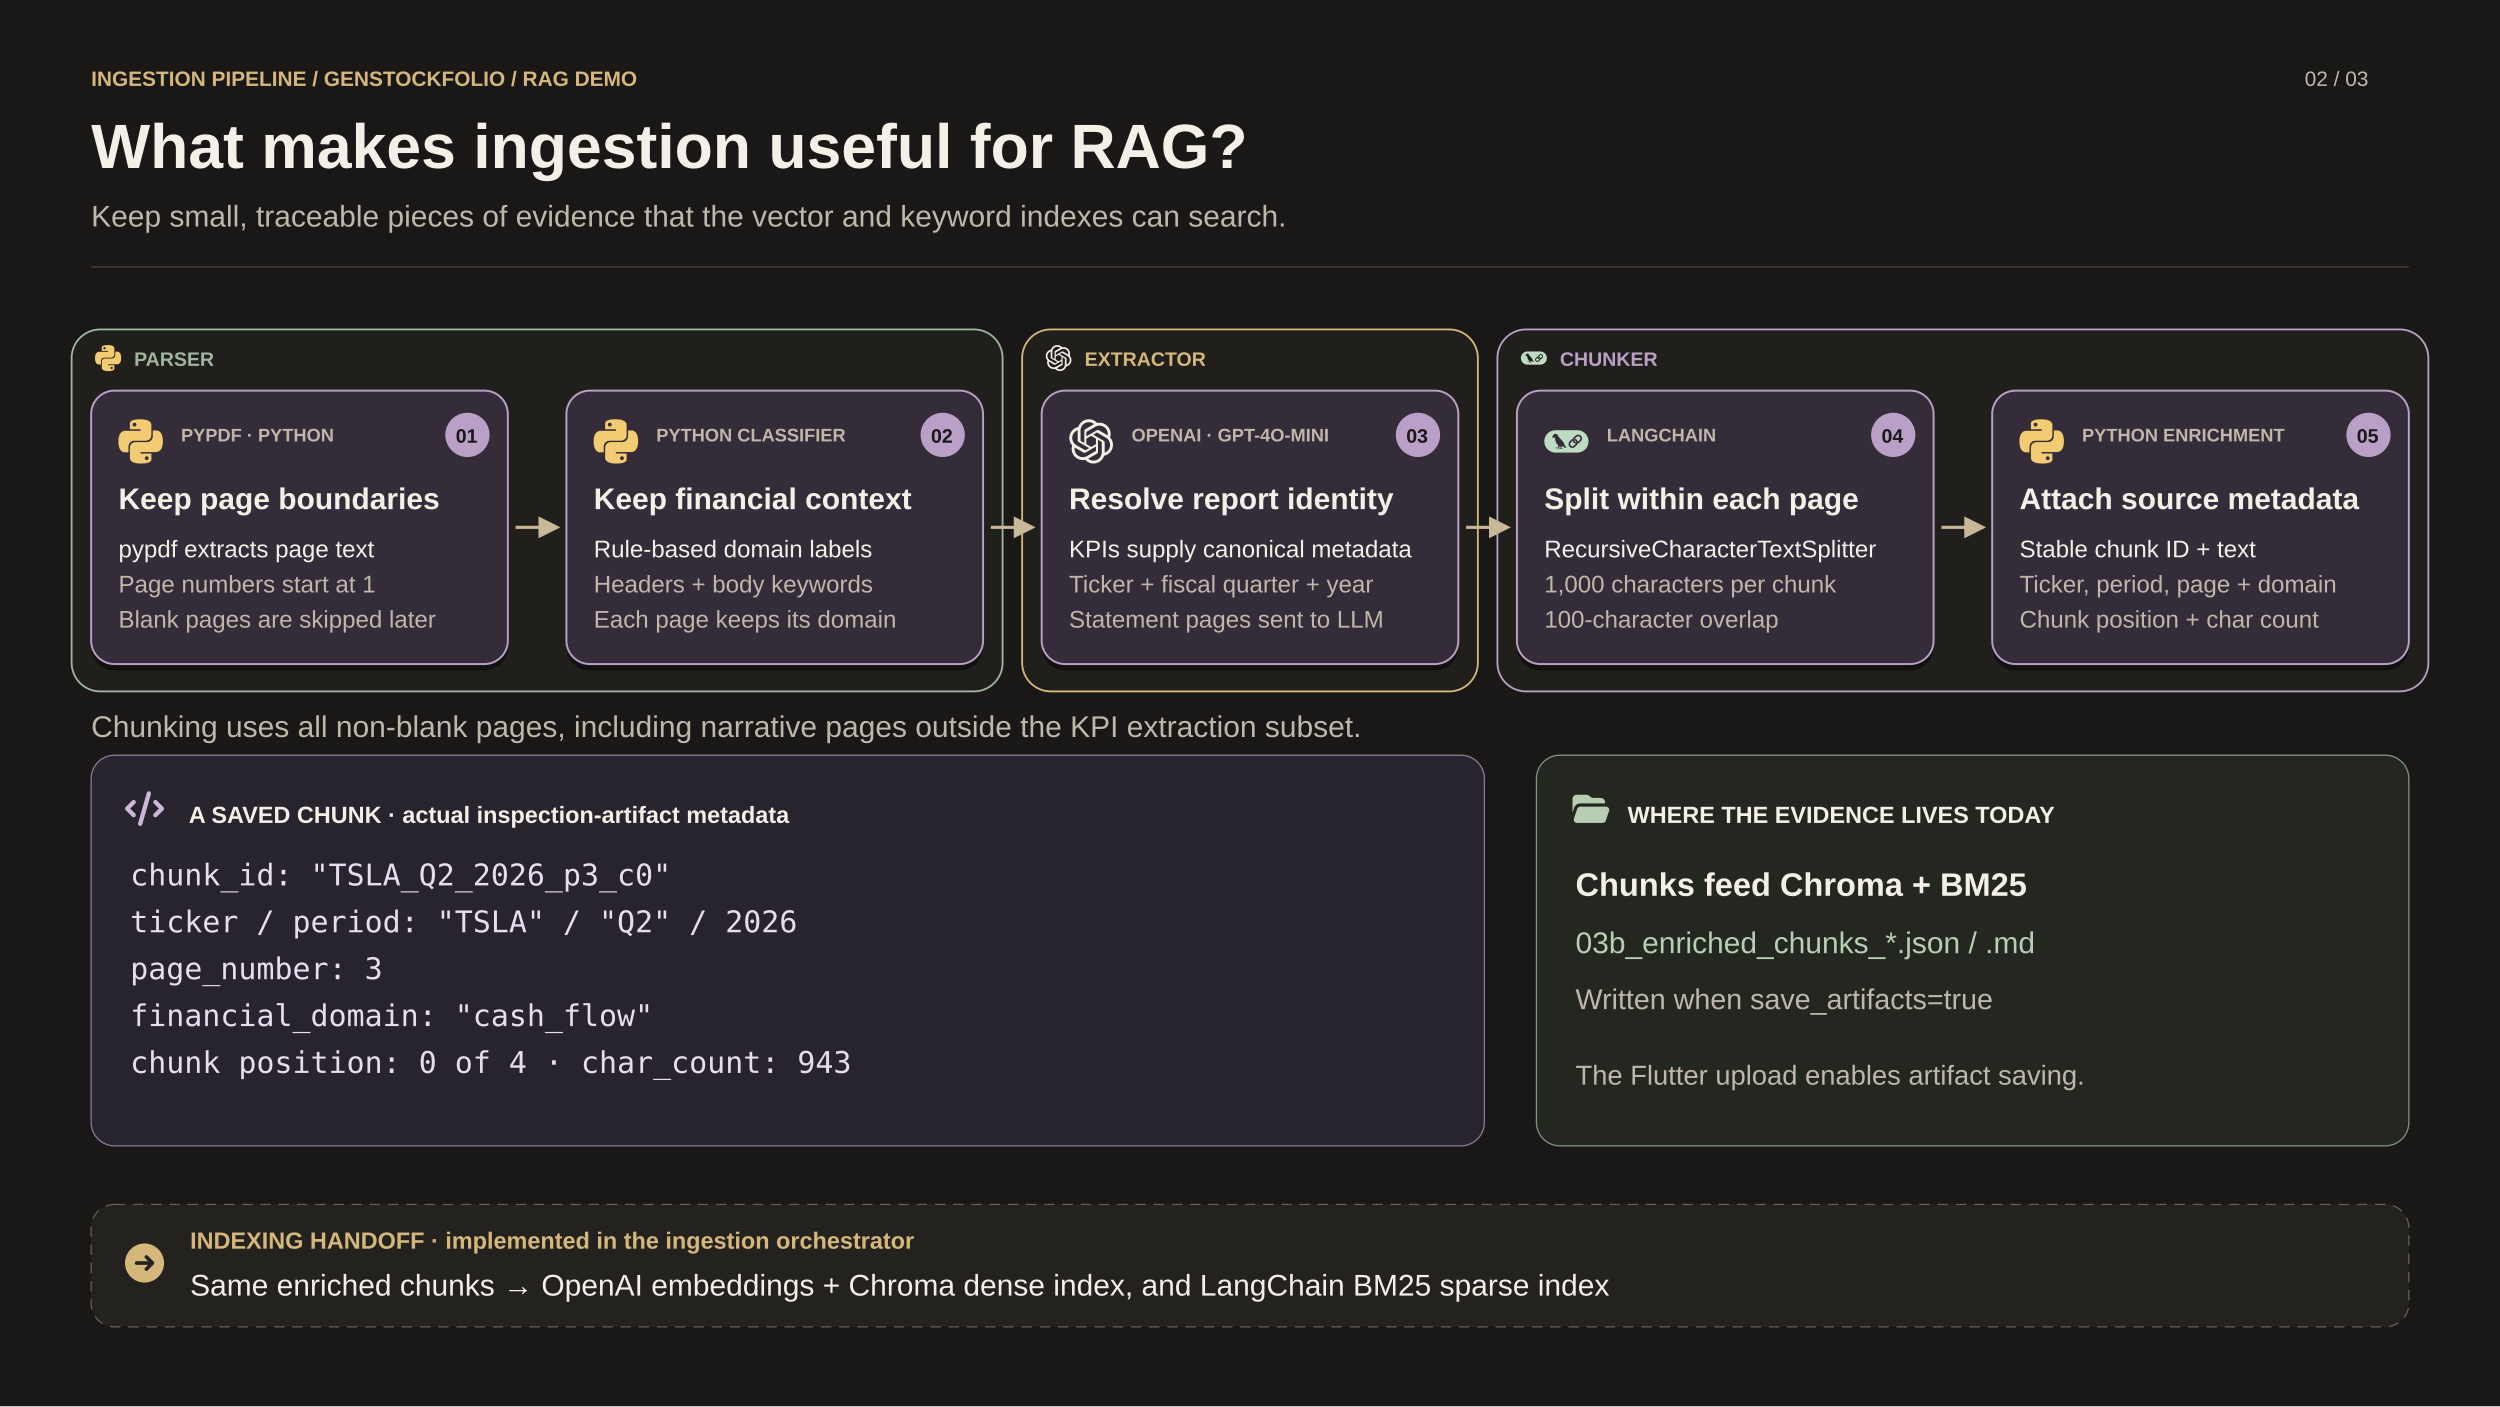
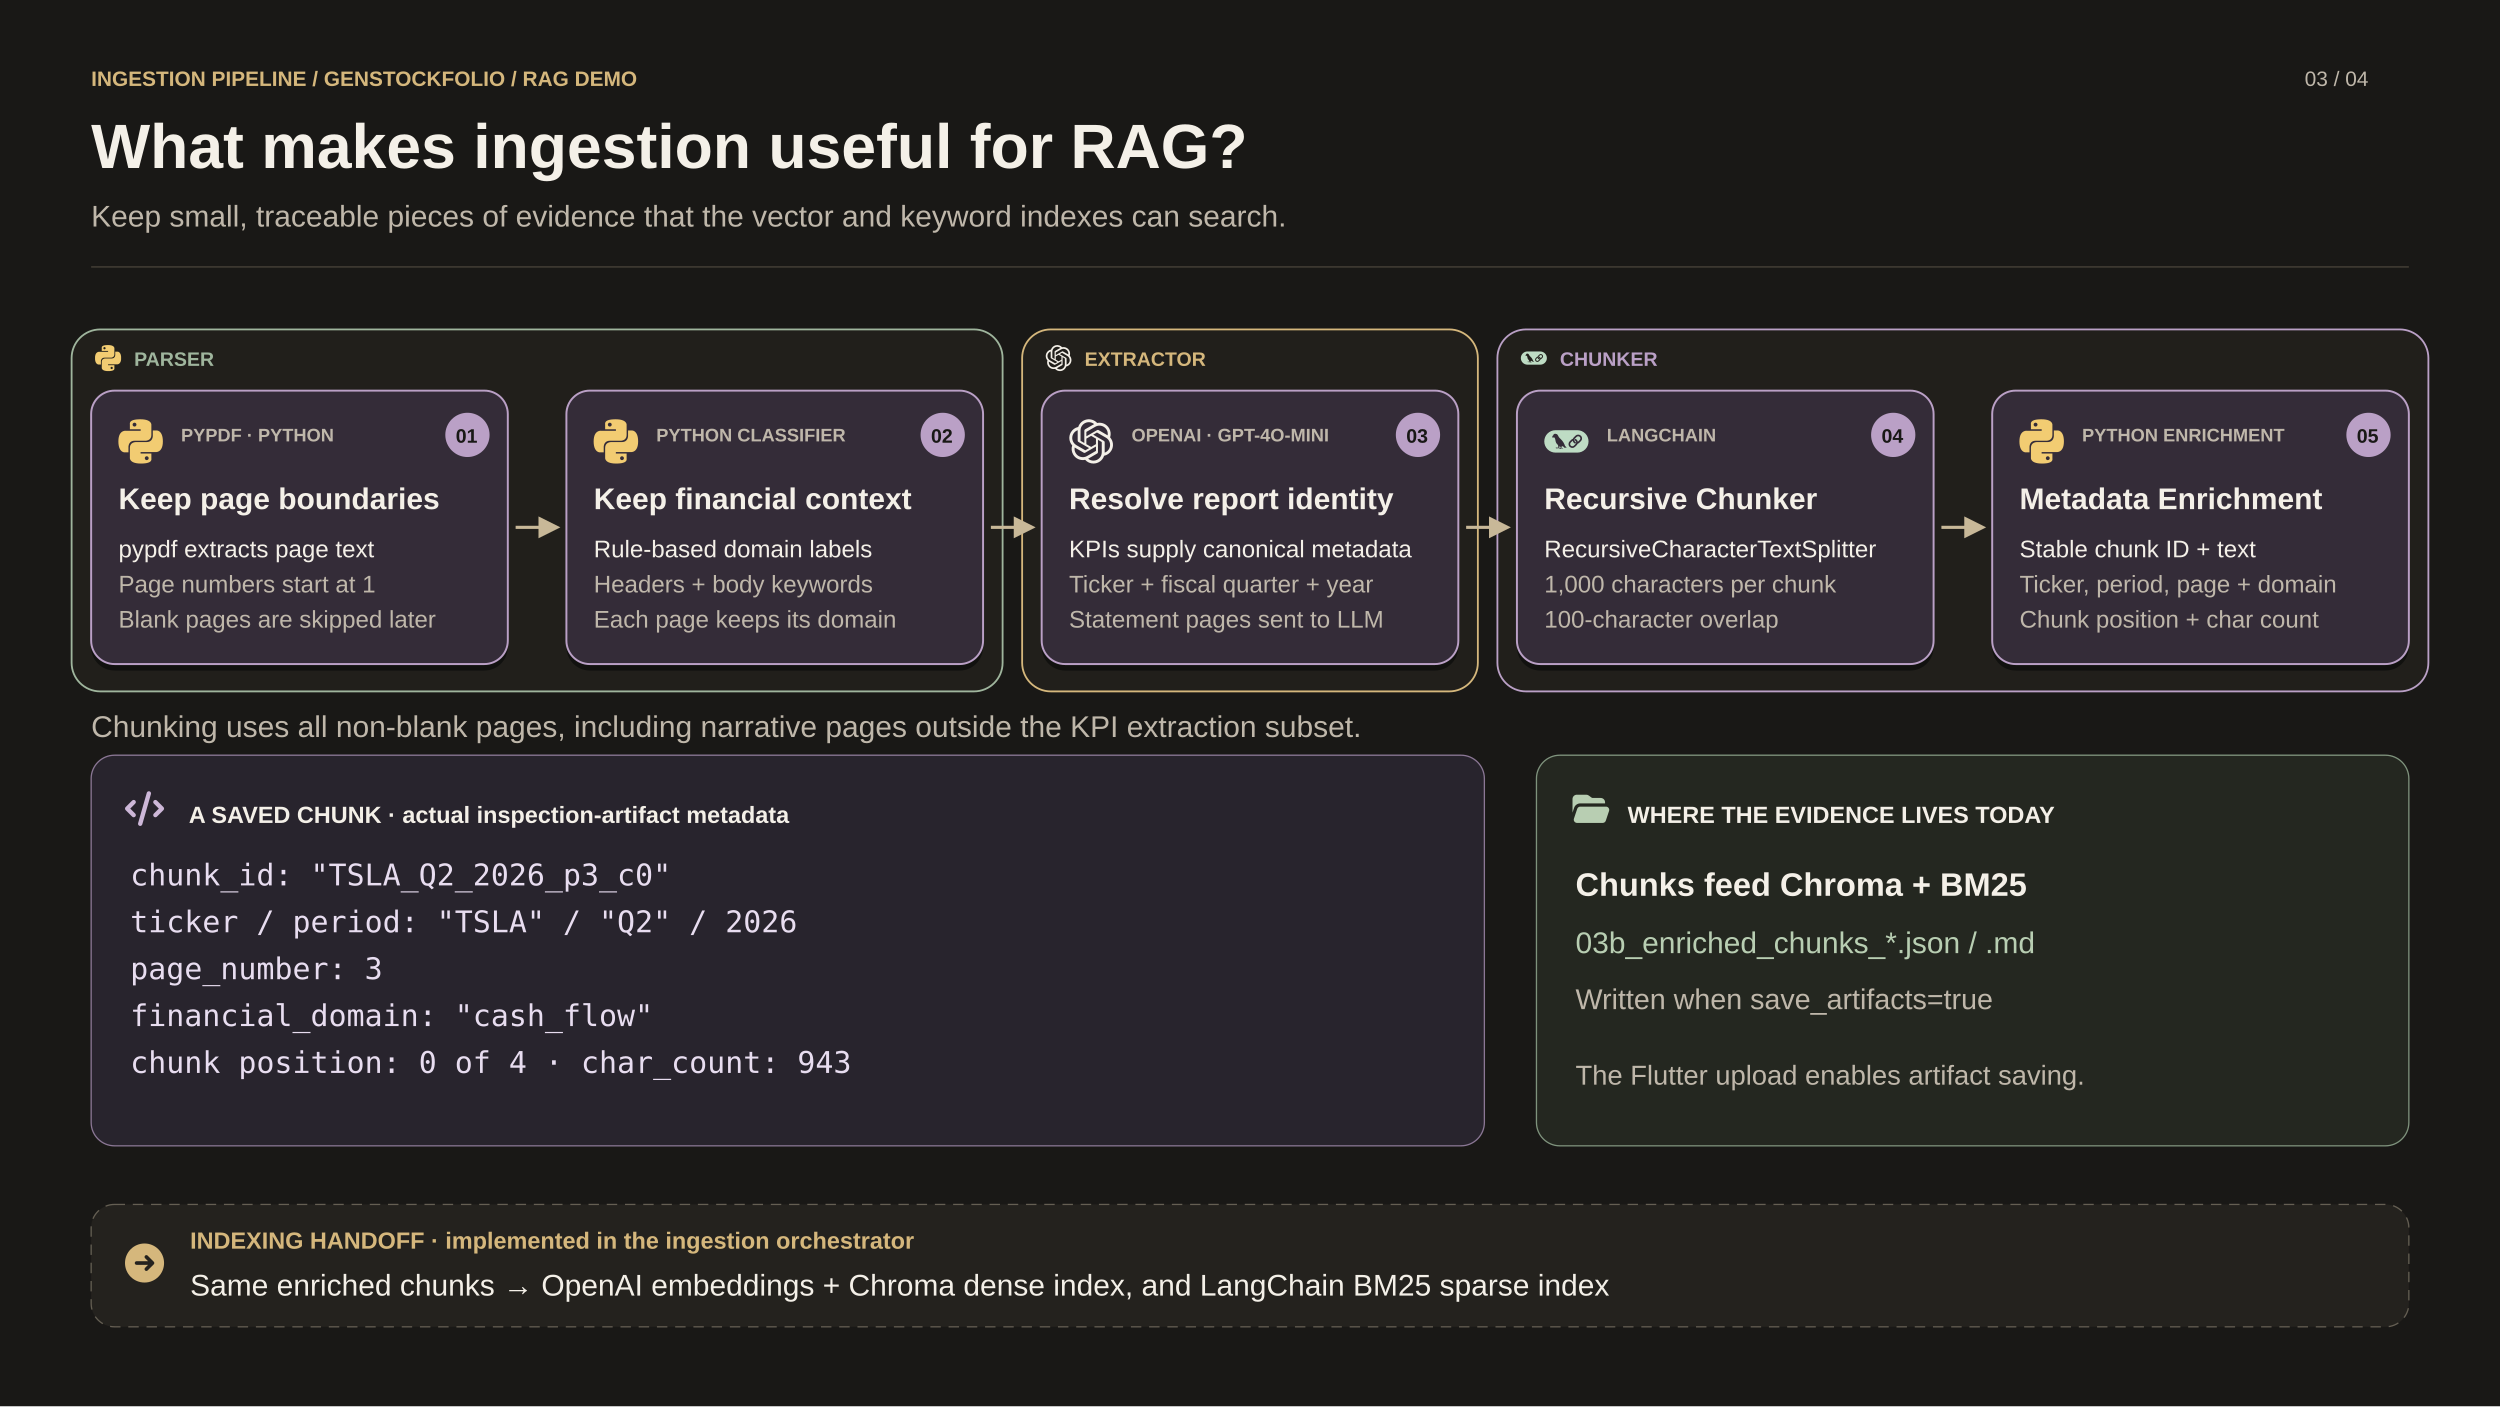
<svg xmlns="http://www.w3.org/2000/svg" width="1920" height="1080" viewBox="0 0 1920 1080" role="img" aria-labelledby="title desc">
  <defs>
    <marker id="arrow" viewBox="0 0 10 10" refX="8" refY="5" markerWidth="7" markerHeight="7" orient="auto-start-reverse">
      <path d="M 0 0 L 10 5 L 0 10 z" fill="#C8B898" />
    </marker>
  </defs>
  <rect x="0" y="0" width="1920" height="1080" rx="0" fill="#191816" stroke="none" />
  <text x="70" y="66" font-size="16" fill="#D5B77C" font-weight="700" font-family="Arial, Helvetica, sans-serif">INGESTION PIPELINE  /  GENSTOCKFOLIO  /  RAG DEMO</text>
  <text x="70" y="129" font-size="48" fill="#F4F0E8" font-weight="700" font-family="Arial, Helvetica, sans-serif">What makes ingestion useful for RAG?</text>
  <text x="70" y="174" font-size="23" fill="#BFB7AA" font-weight="400" font-family="Arial, Helvetica, sans-serif">Keep small, traceable pieces of evidence that the vector and keyword indexes can search.</text>
-   <text x="1770" y="66" font-size="16" fill="#BFB7AA" font-weight="400" font-family="Arial, Helvetica, sans-serif">02 / 03</text>
+   <text x="1770" y="66" font-size="16" fill="#BFB7AA" font-weight="400" font-family="Arial, Helvetica, sans-serif">03 / 04</text>
  <path d="M70 205 H1850" stroke="#494339" stroke-width="1" />
  <g data-component="parser">
    <rect x="55" y="253" width="715" height="278" rx="22" fill="#211F1B" stroke="#9FB59D" stroke-width="1.4" />
    <svg x="73" y="265" width="20" height="20" viewBox="0 0 24 24" fill="#F2CC72" aria-label="python">
      <path d="M14.25.18l.9.2.73.26.59.3.45.32.34.34.25.34.16.33.1.3.04.26.02.2-.01.13V8.5l-.05.63-.13.55-.21.46-.26.38-.3.31-.33.25-.35.19-.35.14-.33.1-.3.07-.26.04-.21.02H8.77l-.69.05-.59.14-.5.22-.41.27-.33.32-.27.35-.2.36-.15.37-.1.35-.07.32-.04.27-.02.21v3.06H3.17l-.21-.03-.28-.07-.32-.12-.35-.18-.36-.26-.36-.36-.35-.46-.32-.59-.28-.73-.21-.88-.14-1.05-.05-1.23.06-1.22.16-1.04.24-.87.32-.71.36-.57.4-.44.42-.33.42-.24.4-.16.36-.1.32-.05.24-.01h.16l.06.01h8.16v-.83H6.18l-.01-2.75-.02-.37.05-.34.11-.31.17-.28.25-.26.31-.23.38-.2.44-.18.51-.15.58-.12.64-.1.71-.06.77-.04.84-.02 1.27.05zm-6.3 1.98l-.23.33-.08.41.08.41.23.34.33.22.41.09.41-.09.33-.22.23-.34.08-.41-.08-.41-.23-.33-.33-.22-.41-.09-.41.09zm13.09 3.95l.28.06.32.12.35.18.36.27.36.35.35.47.32.59.28.73.21.88.14 1.04.05 1.23-.06 1.23-.16 1.04-.24.86-.32.71-.36.57-.4.45-.42.33-.42.24-.4.16-.36.09-.32.05-.24.02-.16-.01h-8.22v.82h5.84l.01 2.76.02.36-.05.34-.11.31-.17.29-.25.25-.31.24-.38.2-.44.17-.51.15-.58.13-.64.09-.71.07-.77.04-.84.01-1.27-.04-1.07-.14-.9-.2-.73-.25-.59-.3-.45-.33-.34-.34-.25-.34-.16-.33-.1-.3-.04-.25-.02-.2.01-.13v-5.34l.05-.64.13-.54.21-.46.26-.38.3-.32.33-.24.35-.2.35-.14.33-.1.3-.06.26-.04.21-.02.13-.01h5.84l.69-.05.59-.14.5-.21.41-.28.33-.32.27-.35.2-.36.15-.36.1-.35.07-.32.04-.28.02-.21V6.07h2.09l.14.01zm-6.47 14.25l-.23.33-.08.41.08.41.23.33.33.23.41.08.41-.08.33-.23.23-.33.08-.41-.08-.41-.23-.33-.33-.23-.41-.08-.41.08z" />
    </svg>
    <text x="103" y="281" font-size="15" fill="#9FB59D" font-weight="700" font-family="Arial, Helvetica, sans-serif">PARSER</text>
  </g>
  <g data-component="extractor">
    <rect x="785" y="253" width="350" height="278" rx="22" fill="#211F1B" stroke="#D5B77C" stroke-width="1.4" />
    <svg x="803" y="265" width="20" height="20" viewBox="0 0 24 24" fill="#F4F0E8" aria-label="openai">
      <path d="M22.282 9.821a5.985 5.985 0 0 0-.516-4.911 6.046 6.046 0 0 0-6.51-2.9A6.065 6.065 0 0 0 4.981 4.182a5.985 5.985 0 0 0-3.998 2.9 6.046 6.046 0 0 0 .743 7.097 5.98 5.98 0 0 0 .511 4.911 6.051 6.051 0 0 0 6.515 2.9A5.985 5.985 0 0 0 13.26 24a6.056 6.056 0 0 0 5.772-4.206 5.989 5.989 0 0 0 3.998-2.9 6.056 6.056 0 0 0-.748-7.073zm-9.022 12.608a4.476 4.476 0 0 1-2.876-1.041l.142-.08 4.778-2.758a.795.795 0 0 0 .393-.681v-6.737l2.02 1.169a.071.071 0 0 1 .038.052v5.583a4.504 4.504 0 0 1-4.495 4.494zm-9.661-4.125a4.471 4.471 0 0 1-.535-3.014l.142.085 4.783 2.758a.771.771 0 0 0 .781 0l5.843-3.369v2.332a.08.08 0 0 1-.033.061L9.74 19.95a4.499 4.499 0 0 1-6.141-1.646zM2.341 7.896a4.485 4.485 0 0 1 2.365-1.973V11.6a.766.766 0 0 0 .388.676l5.814 3.354-2.02 1.169a.076.076 0 0 1-.071 0l-4.83-2.787A4.504 4.504 0 0 1 2.341 7.872zm16.596 3.856L13.104 8.364 15.119 7.2a.076.076 0 0 1 .071 0l4.83 2.791a4.494 4.494 0 0 1-.676 8.104v-5.677a.79.79 0 0 0-.407-.667zm2.011-3.023l-.142-.085-4.774-2.782a.776.776 0 0 0-.785 0L9.409 9.23V6.897a.066.066 0 0 1 .028-.061l4.83-2.787a4.499 4.499 0 0 1 6.68 4.66zM8.306 12.863l-2.02-1.164a.08.08 0 0 1-.038-.057V6.074a4.499 4.499 0 0 1 7.376-3.454l-.142.081L8.704 5.459a.795.795 0 0 0-.393.681zm1.098-2.365l2.602-1.5 2.607 1.5v2.999l-2.597 1.5-2.607-1.5Z" />
    </svg>
    <text x="833" y="281" font-size="15" fill="#D5B77C" font-weight="700" font-family="Arial, Helvetica, sans-serif">EXTRACTOR</text>
  </g>
  <g data-component="chunker">
    <rect x="1150" y="253" width="715" height="278" rx="22" fill="#211F1B" stroke="#BAA0C6" stroke-width="1.4" />
    <svg x="1168" y="265" width="20" height="20" viewBox="0 0 24 24" fill="#BEDCC4" aria-label="langchain">
      <path d="M6.099 5.918C2.736 5.918 0 8.646 0 12s2.736 6.082 6.099 6.082h11.802C21.264 18.082 24 15.354 24 12s-2.736-6.082-6.099-6.082ZM5.977 7.851c.493.012 1.02.25 1.273.623.367.459.478 1.067.894 1.493.56.612 1.199 1.151 1.716 1.802.489.595.839 1.294 1.144 1.998.124.234.126.52.31.72.091.12.535.448.438.565.056.12.47.286.326.403-.194.04-.413.048-.562-.107-.055.126-.183.06-.282.043a4 4 0 0 0-.025.074c-.329.022-.575-.313-.732-.565-.311-.168-.664-.27-.982-.446-.018.289.045.648-.231.835-.014.556.844.066.922.48-.061.007-.129-.009-.177.037-.224.217-.48-.165-.739-.007-.346.174-.381.316-.81.352-.024-.036-.014-.059.006-.081.121-.14.13-.305.336-.364-.212-.033-.39.083-.569.176-.232.095-.23-.214-.588.016-.04-.032-.021-.061.002-.086.091-.111.21-.127.345-.121-.663-.369-.975.451-1.281.043-.092.024-.127.107-.184.165-.05-.055-.012-.121-.01-.186-.06-.028-.136-.041-.118-.137-.117-.04-.199.029-.286.095-.079-.061.053-.149.078-.212.07-.122.23-.025.311-.113.231-.131.552.081.816.045.203.025.454-.182.353-.39-.217-.277-.179-.639-.184-.97-.027-.193-.491-.438-.625-.646-.166-.187-.295-.405-.424-.618-.467-.901-.32-2.058-.908-2.895-.266.147-.613.077-.842-.119-.124.113-.129.26-.139.416-.297-.296-.259-.856-.022-1.185.097-.13.213-.237.342-.332.029-.021.039-.042.038-.075.117-.527.576-.739 1.069-.727m12.407.46c.557 0 1.081.216 1.474.608s.61.914.61 1.47c0 .556-.217 1.078-.61 1.47v.001l-.902.899a2.08 2.08 0 0 1-.86.517l-.016.005-.006.016a2.05 2.05 0 0 1-.474.731l-.902.899c-.393.392-.917.608-1.474.608s-1.081-.216-1.474-.608c-.813-.811-.813-2.129 0-2.94l.902-.899a2.056 2.056 0 0 1 .858-.514l.017-.005.006-.016a2.07 2.07 0 0 1 .475-.734l.902-.899c.393-.392.917-.608 1.474-.608zm0 .896a1.18 1.18 0 0 0-.839.346l-.902.899a1.181 1.181 0 0 0-.343.925l.005.057c.032.265.149.504.337.692.13.13.273.211.447.269a.9.9 0 0 1 .014.158.884.884 0 0 1-.261.63l-.055.055c-.301-.103-.552-.253-.779-.479a2.06 2.06 0 0 1-.576-1.097l-.01-.058-.046.037a1.1 1.1 0 0 0-.088.079l-.902.899c-.462.461-.462 1.212 0 1.673.231.231.535.346.839.346.304 0 .608-.116.839-.346l.902-.899c.462-.461.462-1.211 0-1.673a1.17 1.17 0 0 0-.437-.275 1 1 0 0 1-.014-.161c0-.259.102-.505.29-.692.302.103.57.269.796.495.301.3.499.679.576 1.097l.011.058.045-.037a1.1 1.1 0 0 0 .089-.079l.902-.9c.462-.461.463-1.212 0-1.673a1.18 1.18 0 0 0-.84-.346Zm-9.973 5.157-.001.001c-.079.308-.105.832-.506.847-.033.178.123.244.266.187.141-.065.208.051.256.166.218.032.539-.072.552-.33-.325-.187-.425-.542-.566-.871" />
    </svg>
    <text x="1198" y="281" font-size="15" fill="#BAA0C6" font-weight="700" font-family="Arial, Helvetica, sans-serif">CHUNKER</text>
  </g>
  <rect x="70" y="305" width="320" height="210" rx="18" fill="#11110F" stroke="none" />
  <rect x="70" y="300" width="320" height="210" rx="18" fill="#342C38" stroke="#BAA0C6" stroke-width="1.5" data-card="1" />
  <svg x="91" y="322" width="34" height="34" viewBox="0 0 24 24" fill="#F2CC72" aria-label="python">
    <path d="M14.25.18l.9.2.73.26.59.3.45.32.34.34.25.34.16.33.1.3.04.26.02.2-.01.13V8.5l-.05.63-.13.55-.21.46-.26.38-.3.31-.33.25-.35.19-.35.14-.33.1-.3.07-.26.04-.21.02H8.77l-.69.05-.59.14-.5.22-.41.27-.33.32-.27.35-.2.36-.15.37-.1.35-.07.32-.04.27-.02.21v3.06H3.17l-.21-.03-.28-.07-.32-.12-.35-.18-.36-.26-.36-.36-.35-.46-.32-.59-.28-.73-.21-.88-.14-1.05-.05-1.23.06-1.22.16-1.04.24-.87.32-.71.36-.57.4-.44.42-.33.42-.24.4-.16.36-.1.32-.05.24-.01h.16l.06.01h8.16v-.83H6.18l-.01-2.75-.02-.37.05-.34.11-.31.17-.28.25-.26.31-.23.38-.2.44-.18.51-.15.58-.12.64-.1.71-.06.77-.04.84-.02 1.27.05zm-6.3 1.98l-.23.33-.08.41.08.41.23.34.33.22.41.09.41-.09.33-.22.23-.34.08-.41-.08-.41-.23-.33-.33-.22-.41-.09-.41.09zm13.09 3.95l.28.06.32.12.35.18.36.27.36.35.35.47.32.59.28.73.21.88.14 1.04.05 1.23-.06 1.23-.16 1.04-.24.86-.32.71-.36.57-.4.45-.42.33-.42.24-.4.16-.36.09-.32.05-.24.02-.16-.01h-8.22v.82h5.84l.01 2.76.02.36-.05.34-.11.31-.17.29-.25.25-.31.24-.38.2-.44.17-.51.15-.58.13-.64.09-.71.07-.77.04-.84.01-1.27-.04-1.07-.14-.9-.2-.73-.25-.59-.3-.45-.33-.34-.34-.25-.34-.16-.33-.1-.3-.04-.25-.02-.2.01-.13v-5.34l.05-.64.13-.54.21-.46.26-.38.3-.32.33-.24.35-.2.35-.14.33-.1.3-.06.26-.04.21-.02.13-.01h5.84l.69-.05.59-.14.5-.21.41-.28.33-.32.27-.35.2-.36.15-.36.1-.35.07-.32.04-.28.02-.21V6.07h2.09l.14.01zm-6.47 14.25l-.23.33-.08.41.08.41.23.33.33.23.41.08.41-.08.33-.23.23-.33.08-.41-.08-.41-.23-.33-.33-.23-.41-.08-.41.08z" />
  </svg>
  <text x="139" y="339" font-size="14" fill="#BFB7AA" font-weight="700" font-family="Arial, Helvetica, sans-serif">PYPDF · PYTHON</text>
  <circle cx="359" cy="334" r="17" fill="#BAA0C6" />
  <text x="350" y="340" font-size="15" fill="#191816" font-weight="700" font-family="Arial, Helvetica, sans-serif">01</text>
  <text x="91" y="391" font-size="23" fill="#F4F0E8" font-weight="700" font-family="Arial, Helvetica, sans-serif">Keep page boundaries</text>
  <text x="91" y="428" font-size="18.5" fill="#F4F0E8" font-weight="400" font-family="Arial, Helvetica, sans-serif">pypdf extracts page text</text>
  <text x="91" y="455" font-size="18.5" fill="#BFB7AA" font-weight="400" font-family="Arial, Helvetica, sans-serif">Page numbers start at 1</text>
  <text x="91" y="482" font-size="18.5" fill="#BFB7AA" font-weight="400" font-family="Arial, Helvetica, sans-serif">Blank pages are skipped later</text>
  <rect x="435" y="305" width="320" height="210" rx="18" fill="#11110F" stroke="none" />
  <rect x="435" y="300" width="320" height="210" rx="18" fill="#342C38" stroke="#BAA0C6" stroke-width="1.5" data-card="2" />
  <svg x="456" y="322" width="34" height="34" viewBox="0 0 24 24" fill="#F2CC72" aria-label="python">
    <path d="M14.25.18l.9.2.73.26.59.3.45.32.34.34.25.34.16.33.1.3.04.26.02.2-.01.13V8.5l-.05.63-.13.55-.21.46-.26.38-.3.31-.33.25-.35.19-.35.14-.33.1-.3.07-.26.04-.21.02H8.77l-.69.05-.59.14-.5.22-.41.27-.33.32-.27.35-.2.36-.15.37-.1.35-.07.32-.04.27-.02.21v3.06H3.17l-.21-.03-.28-.07-.32-.12-.35-.18-.36-.26-.36-.36-.35-.46-.32-.59-.28-.73-.21-.88-.14-1.05-.05-1.23.06-1.22.16-1.04.24-.87.32-.71.36-.57.4-.44.42-.33.42-.24.4-.16.36-.1.32-.05.24-.01h.16l.06.01h8.16v-.83H6.18l-.01-2.75-.02-.37.05-.34.11-.31.17-.28.25-.26.31-.23.38-.2.44-.18.51-.15.58-.12.64-.1.71-.06.77-.04.84-.02 1.27.05zm-6.3 1.98l-.23.33-.08.41.08.41.23.34.33.22.41.09.41-.09.33-.22.23-.34.08-.41-.08-.41-.23-.33-.33-.22-.41-.09-.41.09zm13.09 3.95l.28.06.32.12.35.18.36.27.36.35.35.47.32.59.28.73.21.88.14 1.04.05 1.23-.06 1.23-.16 1.04-.24.86-.32.71-.36.57-.4.45-.42.33-.42.24-.4.16-.36.09-.32.05-.24.02-.16-.01h-8.22v.82h5.84l.01 2.76.02.36-.05.34-.11.31-.17.29-.25.25-.31.24-.38.2-.44.17-.51.15-.58.13-.64.09-.71.07-.77.04-.84.01-1.27-.04-1.07-.14-.9-.2-.73-.25-.59-.3-.45-.33-.34-.34-.25-.34-.16-.33-.1-.3-.04-.25-.02-.2.01-.13v-5.34l.05-.64.13-.54.21-.46.26-.38.3-.32.33-.24.35-.2.35-.14.33-.1.3-.06.26-.04.21-.02.13-.01h5.84l.69-.05.59-.14.5-.21.41-.28.33-.32.27-.35.2-.36.15-.36.1-.35.07-.32.04-.28.02-.21V6.07h2.09l.14.01zm-6.47 14.25l-.23.33-.08.41.08.41.23.33.33.23.41.08.41-.08.33-.23.23-.33.08-.41-.08-.41-.23-.33-.33-.23-.41-.08-.41.08z" />
  </svg>
  <text x="504" y="339" font-size="14" fill="#BFB7AA" font-weight="700" font-family="Arial, Helvetica, sans-serif">PYTHON CLASSIFIER</text>
  <circle cx="724" cy="334" r="17" fill="#BAA0C6" />
  <text x="715" y="340" font-size="15" fill="#191816" font-weight="700" font-family="Arial, Helvetica, sans-serif">02</text>
  <text x="456" y="391" font-size="23" fill="#F4F0E8" font-weight="700" font-family="Arial, Helvetica, sans-serif">Keep financial context</text>
  <text x="456" y="428" font-size="18.5" fill="#F4F0E8" font-weight="400" font-family="Arial, Helvetica, sans-serif">Rule-based domain labels</text>
  <text x="456" y="455" font-size="18.5" fill="#BFB7AA" font-weight="400" font-family="Arial, Helvetica, sans-serif">Headers + body keywords</text>
  <text x="456" y="482" font-size="18.5" fill="#BFB7AA" font-weight="400" font-family="Arial, Helvetica, sans-serif">Each page keeps its domain</text>
  <rect x="800" y="305" width="320" height="210" rx="18" fill="#11110F" stroke="none" />
  <rect x="800" y="300" width="320" height="210" rx="18" fill="#342C38" stroke="#BAA0C6" stroke-width="1.5" data-card="3" />
  <svg x="821" y="322" width="34" height="34" viewBox="0 0 24 24" fill="#F4F0E8" aria-label="openai">
    <path d="M22.282 9.821a5.985 5.985 0 0 0-.516-4.911 6.046 6.046 0 0 0-6.51-2.9A6.065 6.065 0 0 0 4.981 4.182a5.985 5.985 0 0 0-3.998 2.9 6.046 6.046 0 0 0 .743 7.097 5.98 5.98 0 0 0 .511 4.911 6.051 6.051 0 0 0 6.515 2.9A5.985 5.985 0 0 0 13.26 24a6.056 6.056 0 0 0 5.772-4.206 5.989 5.989 0 0 0 3.998-2.9 6.056 6.056 0 0 0-.748-7.073zm-9.022 12.608a4.476 4.476 0 0 1-2.876-1.041l.142-.08 4.778-2.758a.795.795 0 0 0 .393-.681v-6.737l2.02 1.169a.071.071 0 0 1 .038.052v5.583a4.504 4.504 0 0 1-4.495 4.494zm-9.661-4.125a4.471 4.471 0 0 1-.535-3.014l.142.085 4.783 2.758a.771.771 0 0 0 .781 0l5.843-3.369v2.332a.08.08 0 0 1-.033.061L9.74 19.95a4.499 4.499 0 0 1-6.141-1.646zM2.341 7.896a4.485 4.485 0 0 1 2.365-1.973V11.6a.766.766 0 0 0 .388.676l5.814 3.354-2.02 1.169a.076.076 0 0 1-.071 0l-4.83-2.787A4.504 4.504 0 0 1 2.341 7.872zm16.596 3.856L13.104 8.364 15.119 7.2a.076.076 0 0 1 .071 0l4.83 2.791a4.494 4.494 0 0 1-.676 8.104v-5.677a.79.79 0 0 0-.407-.667zm2.011-3.023l-.142-.085-4.774-2.782a.776.776 0 0 0-.785 0L9.409 9.23V6.897a.066.066 0 0 1 .028-.061l4.83-2.787a4.499 4.499 0 0 1 6.68 4.66zM8.306 12.863l-2.02-1.164a.08.08 0 0 1-.038-.057V6.074a4.499 4.499 0 0 1 7.376-3.454l-.142.081L8.704 5.459a.795.795 0 0 0-.393.681zm1.098-2.365l2.602-1.5 2.607 1.5v2.999l-2.597 1.5-2.607-1.5Z" />
  </svg>
  <text x="869" y="339" font-size="14" fill="#BFB7AA" font-weight="700" font-family="Arial, Helvetica, sans-serif">OPENAI · GPT-4O-MINI</text>
  <circle cx="1089" cy="334" r="17" fill="#BAA0C6" />
  <text x="1080" y="340" font-size="15" fill="#191816" font-weight="700" font-family="Arial, Helvetica, sans-serif">03</text>
  <text x="821" y="391" font-size="23" fill="#F4F0E8" font-weight="700" font-family="Arial, Helvetica, sans-serif">Resolve report identity</text>
  <text x="821" y="428" font-size="18.5" fill="#F4F0E8" font-weight="400" font-family="Arial, Helvetica, sans-serif">KPIs supply canonical metadata</text>
  <text x="821" y="455" font-size="18.5" fill="#BFB7AA" font-weight="400" font-family="Arial, Helvetica, sans-serif">Ticker + fiscal quarter + year</text>
  <text x="821" y="482" font-size="18.5" fill="#BFB7AA" font-weight="400" font-family="Arial, Helvetica, sans-serif">Statement pages sent to LLM</text>
  <rect x="1165" y="305" width="320" height="210" rx="18" fill="#11110F" stroke="none" />
  <rect x="1165" y="300" width="320" height="210" rx="18" fill="#342C38" stroke="#BAA0C6" stroke-width="1.5" data-card="4" />
  <svg x="1186" y="322" width="34" height="34" viewBox="0 0 24 24" fill="#BEDCC4" aria-label="langchain">
    <path d="M6.099 5.918C2.736 5.918 0 8.646 0 12s2.736 6.082 6.099 6.082h11.802C21.264 18.082 24 15.354 24 12s-2.736-6.082-6.099-6.082ZM5.977 7.851c.493.012 1.02.25 1.273.623.367.459.478 1.067.894 1.493.56.612 1.199 1.151 1.716 1.802.489.595.839 1.294 1.144 1.998.124.234.126.52.31.72.091.12.535.448.438.565.056.12.47.286.326.403-.194.04-.413.048-.562-.107-.055.126-.183.06-.282.043a4 4 0 0 0-.025.074c-.329.022-.575-.313-.732-.565-.311-.168-.664-.27-.982-.446-.018.289.045.648-.231.835-.014.556.844.066.922.48-.061.007-.129-.009-.177.037-.224.217-.48-.165-.739-.007-.346.174-.381.316-.81.352-.024-.036-.014-.059.006-.081.121-.14.13-.305.336-.364-.212-.033-.39.083-.569.176-.232.095-.23-.214-.588.016-.04-.032-.021-.061.002-.086.091-.111.21-.127.345-.121-.663-.369-.975.451-1.281.043-.092.024-.127.107-.184.165-.05-.055-.012-.121-.01-.186-.06-.028-.136-.041-.118-.137-.117-.04-.199.029-.286.095-.079-.061.053-.149.078-.212.07-.122.23-.025.311-.113.231-.131.552.081.816.045.203.025.454-.182.353-.39-.217-.277-.179-.639-.184-.97-.027-.193-.491-.438-.625-.646-.166-.187-.295-.405-.424-.618-.467-.901-.32-2.058-.908-2.895-.266.147-.613.077-.842-.119-.124.113-.129.26-.139.416-.297-.296-.259-.856-.022-1.185.097-.13.213-.237.342-.332.029-.021.039-.042.038-.075.117-.527.576-.739 1.069-.727m12.407.46c.557 0 1.081.216 1.474.608s.61.914.61 1.47c0 .556-.217 1.078-.61 1.47v.001l-.902.899a2.08 2.08 0 0 1-.86.517l-.016.005-.006.016a2.05 2.05 0 0 1-.474.731l-.902.899c-.393.392-.917.608-1.474.608s-1.081-.216-1.474-.608c-.813-.811-.813-2.129 0-2.94l.902-.899a2.056 2.056 0 0 1 .858-.514l.017-.005.006-.016a2.07 2.07 0 0 1 .475-.734l.902-.899c.393-.392.917-.608 1.474-.608zm0 .896a1.18 1.18 0 0 0-.839.346l-.902.899a1.181 1.181 0 0 0-.343.925l.005.057c.032.265.149.504.337.692.13.13.273.211.447.269a.9.9 0 0 1 .014.158.884.884 0 0 1-.261.63l-.055.055c-.301-.103-.552-.253-.779-.479a2.06 2.06 0 0 1-.576-1.097l-.01-.058-.046.037a1.1 1.1 0 0 0-.088.079l-.902.899c-.462.461-.462 1.212 0 1.673.231.231.535.346.839.346.304 0 .608-.116.839-.346l.902-.899c.462-.461.462-1.211 0-1.673a1.17 1.17 0 0 0-.437-.275 1 1 0 0 1-.014-.161c0-.259.102-.505.29-.692.302.103.57.269.796.495.301.3.499.679.576 1.097l.011.058.045-.037a1.1 1.1 0 0 0 .089-.079l.902-.9c.462-.461.463-1.212 0-1.673a1.18 1.18 0 0 0-.84-.346Zm-9.973 5.157-.001.001c-.079.308-.105.832-.506.847-.033.178.123.244.266.187.141-.065.208.051.256.166.218.032.539-.072.552-.33-.325-.187-.425-.542-.566-.871" />
  </svg>
  <text x="1234" y="339" font-size="14" fill="#BFB7AA" font-weight="700" font-family="Arial, Helvetica, sans-serif">LANGCHAIN</text>
  <circle cx="1454" cy="334" r="17" fill="#BAA0C6" />
  <text x="1445" y="340" font-size="15" fill="#191816" font-weight="700" font-family="Arial, Helvetica, sans-serif">04</text>
-   <text x="1186" y="391" font-size="23" fill="#F4F0E8" font-weight="700" font-family="Arial, Helvetica, sans-serif">Split within each page</text>
+   <text x="1186" y="391" font-size="23" fill="#F4F0E8" font-weight="700" font-family="Arial, Helvetica, sans-serif">Recursive Chunker</text>
  <text x="1186" y="428" font-size="18.5" fill="#F4F0E8" font-weight="400" font-family="Arial, Helvetica, sans-serif">RecursiveCharacterTextSplitter</text>
  <text x="1186" y="455" font-size="18.5" fill="#BFB7AA" font-weight="400" font-family="Arial, Helvetica, sans-serif">1,000 characters per chunk</text>
  <text x="1186" y="482" font-size="18.5" fill="#BFB7AA" font-weight="400" font-family="Arial, Helvetica, sans-serif">100-character overlap</text>
  <rect x="1530" y="305" width="320" height="210" rx="18" fill="#11110F" stroke="none" />
  <rect x="1530" y="300" width="320" height="210" rx="18" fill="#342C38" stroke="#BAA0C6" stroke-width="1.5" data-card="5" />
  <svg x="1551" y="322" width="34" height="34" viewBox="0 0 24 24" fill="#F2CC72" aria-label="python">
    <path d="M14.25.18l.9.2.73.26.59.3.45.32.34.34.25.34.16.33.1.3.04.26.02.2-.01.13V8.5l-.05.63-.13.55-.21.46-.26.38-.3.31-.33.25-.35.19-.35.14-.33.1-.3.07-.26.04-.21.02H8.77l-.69.05-.59.14-.5.22-.41.27-.33.32-.27.35-.2.36-.15.37-.1.35-.07.32-.04.27-.02.21v3.06H3.17l-.21-.03-.28-.07-.32-.12-.35-.18-.36-.26-.36-.36-.35-.46-.32-.59-.28-.73-.21-.88-.14-1.05-.05-1.23.06-1.22.16-1.04.24-.87.32-.71.36-.57.4-.44.42-.33.42-.24.4-.16.36-.1.32-.05.24-.01h.16l.06.01h8.16v-.83H6.18l-.01-2.75-.02-.37.05-.34.11-.31.17-.28.25-.26.31-.23.38-.2.44-.18.51-.15.58-.12.64-.1.71-.06.77-.04.84-.02 1.27.05zm-6.3 1.98l-.23.33-.08.41.08.41.23.34.33.22.41.09.41-.09.33-.22.23-.34.08-.41-.08-.41-.23-.33-.33-.22-.41-.09-.41.09zm13.09 3.95l.28.06.32.12.35.18.36.27.36.35.35.47.32.59.28.73.21.88.14 1.04.05 1.23-.06 1.23-.16 1.04-.24.86-.32.71-.36.57-.4.45-.42.33-.42.24-.4.16-.36.09-.32.05-.24.02-.16-.01h-8.22v.82h5.84l.01 2.76.02.36-.05.34-.11.31-.17.29-.25.25-.31.24-.38.2-.44.17-.51.15-.58.13-.64.09-.71.07-.77.04-.84.01-1.27-.04-1.07-.14-.9-.2-.73-.25-.59-.3-.45-.33-.34-.34-.25-.34-.16-.33-.1-.3-.04-.25-.02-.2.01-.13v-5.34l.05-.64.13-.54.21-.46.26-.38.3-.32.33-.24.35-.2.35-.14.33-.1.3-.06.26-.04.21-.02.13-.01h5.84l.69-.05.59-.14.5-.21.41-.28.33-.32.27-.35.2-.36.15-.36.1-.35.07-.32.04-.28.02-.21V6.07h2.09l.14.01zm-6.47 14.25l-.23.33-.08.41.08.41.23.33.33.23.41.08.41-.08.33-.23.23-.33.08-.41-.08-.41-.23-.33-.33-.23-.41-.08-.41.08z" />
  </svg>
  <text x="1599" y="339" font-size="14" fill="#BFB7AA" font-weight="700" font-family="Arial, Helvetica, sans-serif">PYTHON ENRICHMENT</text>
  <circle cx="1819" cy="334" r="17" fill="#BAA0C6" />
  <text x="1810" y="340" font-size="15" fill="#191816" font-weight="700" font-family="Arial, Helvetica, sans-serif">05</text>
-   <text x="1551" y="391" font-size="23" fill="#F4F0E8" font-weight="700" font-family="Arial, Helvetica, sans-serif">Attach source metadata</text>
+   <text x="1551" y="391" font-size="23" fill="#F4F0E8" font-weight="700" font-family="Arial, Helvetica, sans-serif">Metadata Enrichment</text>
  <text x="1551" y="428" font-size="18.5" fill="#F4F0E8" font-weight="400" font-family="Arial, Helvetica, sans-serif">Stable chunk ID + text</text>
  <text x="1551" y="455" font-size="18.5" fill="#BFB7AA" font-weight="400" font-family="Arial, Helvetica, sans-serif">Ticker, period, page + domain</text>
  <text x="1551" y="482" font-size="18.5" fill="#BFB7AA" font-weight="400" font-family="Arial, Helvetica, sans-serif">Chunk position + char count</text>
  <path d="M396 405 L427 405" stroke="#C8B898" stroke-width="2.4" fill="none" marker-end="url(#arrow)" />
  <path d="M761 405 L792 405" stroke="#C8B898" stroke-width="2.4" fill="none" marker-end="url(#arrow)" />
  <path d="M1126 405 L1157 405" stroke="#C8B898" stroke-width="2.4" fill="none" marker-end="url(#arrow)" />
  <path d="M1491 405 L1522 405" stroke="#C8B898" stroke-width="2.4" fill="none" marker-end="url(#arrow)" />
  <text x="70" y="566" font-size="23" fill="#BFB7AA" font-weight="400" font-family="Arial, Helvetica, sans-serif">Chunking uses all non-blank pages, including narrative pages outside the KPI extraction subset.</text>
  <rect x="70" y="580" width="1070" height="300" rx="18" fill="#28242D" stroke="#8B7795" />
  <svg x="96" y="606" width="30" height="30" viewBox="0 0 576 512" fill="#CDB7D8" color="#CDB7D8">
    <path fill="currentColor" d="M360.8 1.2c-17-4.9-34.7 5-39.6 22l-128 448c-4.9 17 5 34.7 22 39.6s34.7-5 39.6-22l128-448c4.9-17-5-34.7-22-39.6zm64.6 136.1c-12.5 12.5-12.5 32.8 0 45.3l73.4 73.4-73.4 73.4c-12.5 12.5-12.5 32.8 0 45.3s32.8 12.5 45.3 0l96-96c12.5-12.5 12.5-32.8 0-45.3l-96-96c-12.5-12.5-32.8-12.5-45.3 0zm-274.7 0c-12.5-12.5-32.8-12.5-45.3 0l-96 96c-12.5 12.5-12.5 32.8 0 45.3l96 96c12.5 12.5 32.8 12.5 45.3 0s12.5-32.8 0-45.3L77.3 256 150.6 182.6c12.5-12.5 12.5-32.8 0-45.3z" />
  </svg>
  <text x="145" y="632" font-size="18" fill="#F4F0E8" font-weight="700" font-family="Arial, Helvetica, sans-serif">A SAVED CHUNK  ·  actual inspection-artifact metadata</text>
  <text x="100" y="680" font-size="23" fill="#E8DDF0" font-weight="400" font-family="Menlo, Consolas, monospace">chunk_id:          "TSLA_Q2_2026_p3_c0"</text>
  <text x="100" y="716" font-size="23" fill="#E8DDF0" font-weight="400" font-family="Menlo, Consolas, monospace">ticker / period:   "TSLA" / "Q2" / 2026</text>
  <text x="100" y="752" font-size="23" fill="#E8DDF0" font-weight="400" font-family="Menlo, Consolas, monospace">page_number:      3</text>
  <text x="100" y="788" font-size="23" fill="#E8DDF0" font-weight="400" font-family="Menlo, Consolas, monospace">financial_domain: "cash_flow"</text>
  <text x="100" y="824" font-size="23" fill="#E8DDF0" font-weight="400" font-family="Menlo, Consolas, monospace">chunk position:   0 of 4  ·  char_count: 943</text>
  <rect x="1180" y="580" width="670" height="300" rx="18" fill="#242720" stroke="#7F937D" />
  <svg x="1206" y="607" width="30" height="30" viewBox="0 0 576 512" fill="#B8CEB2" color="#B8CEB2">
    <path fill="currentColor" d="M56 225.6L32.4 296.2 32.4 96c0-35.3 28.7-64 64-64l138.7 0c13.8 0 27.3 4.5 38.4 12.8l38.4 28.8c5.5 4.2 12.3 6.4 19.2 6.4l117.3 0c35.3 0 64 28.7 64 64l0 16-365.4 0c-41.3 0-78 26.4-91.1 65.6zM477.8 448L99 448c-32.8 0-55.9-32.1-45.5-63.2l48-144C108 221.2 126.4 208 147 208l378.8 0c32.8 0 55.9 32.1 45.5 63.2l-48 144c-6.5 19.6-24.9 32.8-45.5 32.8z" />
  </svg>
  <text x="1250" y="632" font-size="18" fill="#F4F0E8" font-weight="700" font-family="Arial, Helvetica, sans-serif">WHERE THE EVIDENCE LIVES TODAY</text>
  <text x="1210" y="688" font-size="25" fill="#F4F0E8" font-weight="700" font-family="Arial, Helvetica, sans-serif">Chunks feed Chroma + BM25</text>
  <text x="1210" y="732" font-size="23" fill="#B8CEB2" font-weight="400" font-family="Arial, Helvetica, sans-serif">03b_enriched_chunks_*.json / .md</text>
  <text x="1210" y="775" font-size="22" fill="#BFB7AA" font-weight="400" font-family="Arial, Helvetica, sans-serif">Written when save_artifacts=true</text>
  <text x="1210" y="833" font-size="21" fill="#BFB7AA" font-weight="400" font-family="Arial, Helvetica, sans-serif">The Flutter upload enables artifact saving.</text>
  <rect x="70" y="925" width="1780" height="94" rx="18" fill="#24221E" stroke="#655F53" stroke-dasharray="8 6" />
  <svg x="96" y="955" width="30" height="30" viewBox="0 0 512 512" fill="#D5B77C" color="#D5B77C">
    <path fill="currentColor" d="M256 512a256 256 0 1 0 0-512 256 256 0 1 0 0 512zm41-159c-9.4 9.4-24.6 9.4-33.9 0s-9.4-24.6 0-33.9l39-39-150.1 0c-13.3 0-24-10.7-24-24s10.7-24 24-24l150.1 0-39-39c-9.4-9.4-9.4-24.6 0-33.9s24.6-9.4 33.9 0l80 80c9.4 9.4 9.4 24.6 0 33.9l-80 80z" />
  </svg>
  <text x="146" y="959" font-size="18" fill="#D5B77C" font-weight="700" font-family="Arial, Helvetica, sans-serif">INDEXING HANDOFF  ·  implemented in the ingestion orchestrator</text>
  <text x="146" y="995" font-size="23" fill="#F4F0E8" font-weight="400" font-family="Arial, Helvetica, sans-serif">Same enriched chunks → OpenAI embeddings + Chroma dense index, and LangChain BM25 sparse index</text>
</svg>
